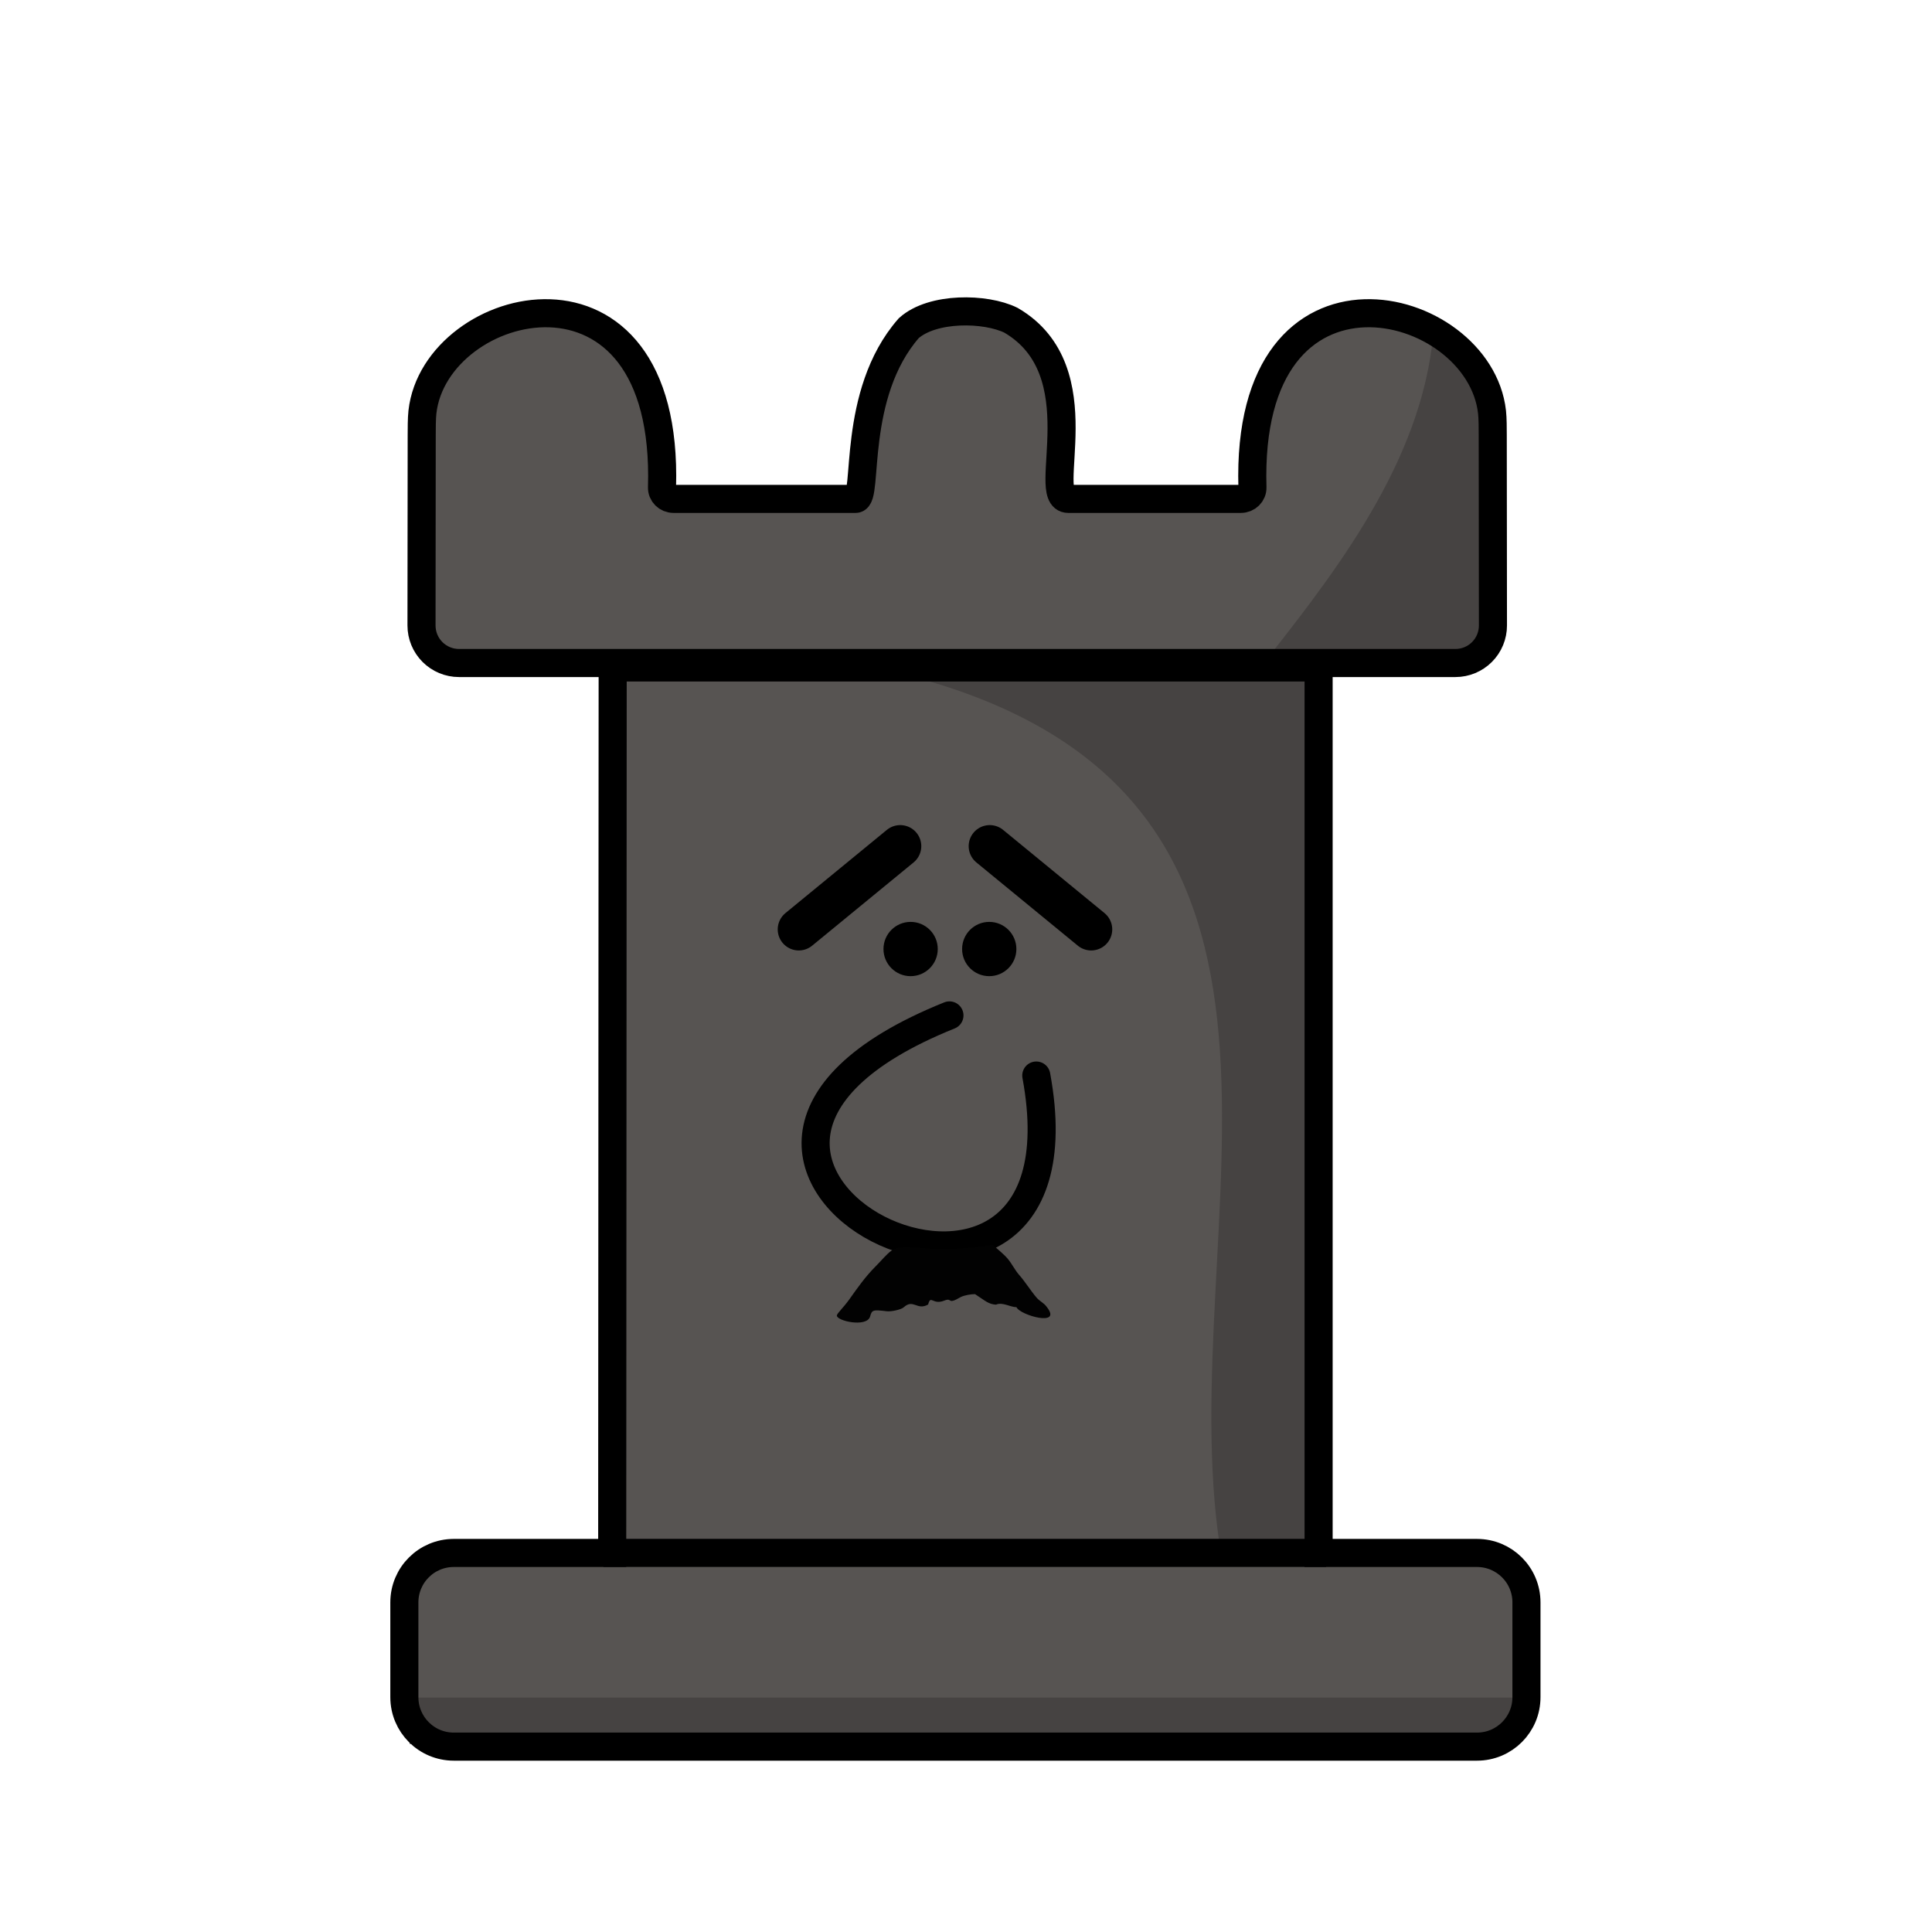
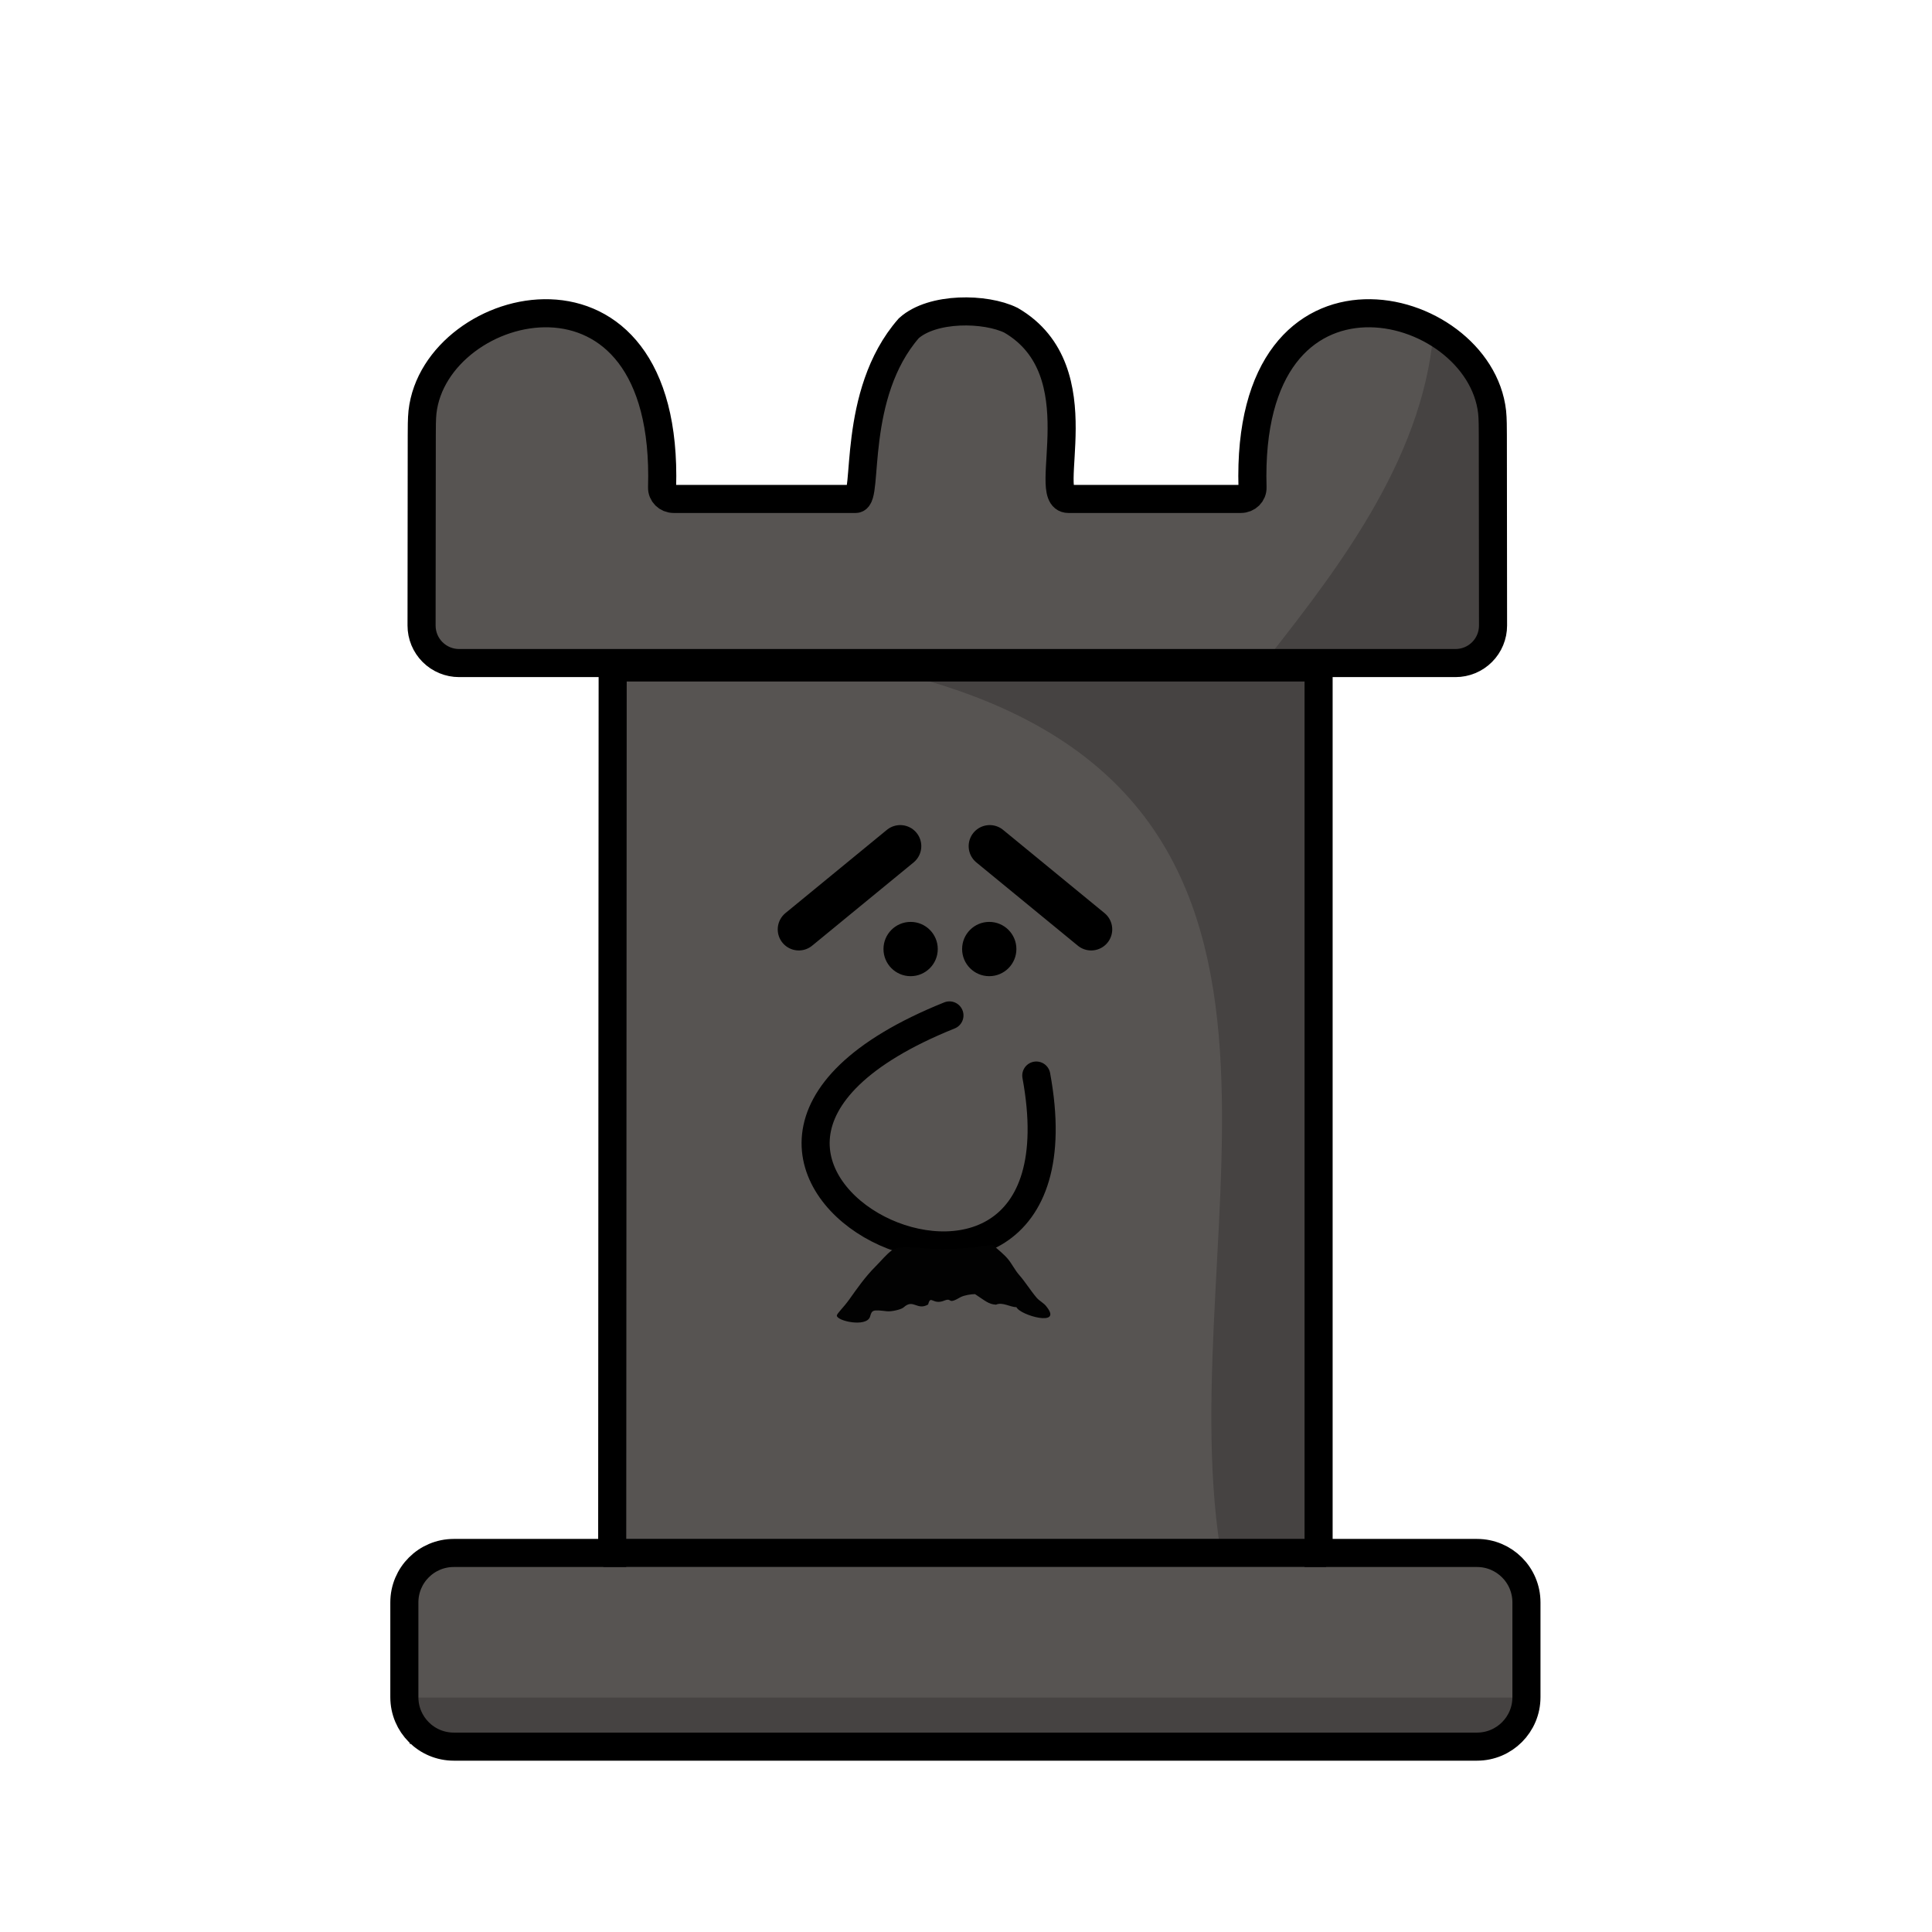
- <svg xmlns="http://www.w3.org/2000/svg" version="1.1" id="svg1" width="688" height="688" viewBox="0 0 688 688" xml:space="preserve">
-   <defs id="defs1" />
+ <svg xmlns="http://www.w3.org/2000/svg" id="svg1" width="688" height="688" version="1.1" viewBox="0 0 688 688" xml:space="preserve">
  <g id="g1">
-     <path id="path1" style="display:inline;fill:#575452;fill-opacity:1;stroke:none;stroke-width:10;stroke-dasharray:none;stroke-opacity:1" d="m 213.801,256.078 -0.168,313.33 -69.177,5.677 -2.103,58.876 392.439,2.313 0.631,-64.343 -70.231,-2.523 V 256.07 Z" transform="translate(4.376646,-16.38832)" />
-     <path id="rect22" style="fill:#464342;stroke-width:8.723;stroke-linejoin:round" transform="translate(-1.918444,49.40527)" d="M 147.783,555.11 H 541.857 v 16.515 H 147.783 Z" />
-     <path style="fill:#464342;fill-opacity:1;stroke:none;stroke-width:10;stroke-linecap:butt;stroke-linejoin:round;stroke-opacity:1" d="M 322.344,240.271 C 488.323,282.784 416.716,436.205 434.493,551.366 l 36.534,4.112 -2.379,-318.776 z" id="path22" />
-     <path style="fill:#000000;stroke:#000000;stroke-width:10;stroke-linecap:butt;stroke-linejoin:round;stroke-opacity:1" d="M 214.869,553.002 H 472.239" id="path19" />
-     <g id="g22" style="display:inline" transform="matrix(1.739757,0.152209,-0.152209,1.739757,-217.0918,-99.16868)">
-       <path id="path13" style="display:inline;fill:#575452;fill-opacity:1;stroke:none;stroke-width:7.851;stroke-dasharray:none" d="m 316.071,133.449 h -36.32 c -1.334,0 -2.363,-1.027 -2.326,-2.295 1.484,-49.734 -45.293,-37.944 -47.83,-15.024 -0.14,1.261 -0.14,3.319 -0.141,4.588 l -0.04,38.001 a 7.486,7.486 45.03 0 0 7.486,7.494 l 198.914,0 a 7.486,7.486 134.97 0 0 7.486,-7.494 l -0.04,-38.001 c -0.002,-1.269 -0.002,-3.327 -0.141,-4.588 -2.537,-22.92 -49.314,-34.711 -47.83,15.024 0.038,1.268 -0.992,2.295 -2.326,2.295 h -34.441 c -5.707,0 5.959,-25.529 -11.433,-35.658 -5.092,-2.512 -15.681,-2.665 -20.407,1.582 -11.534,13.169 -7.991,34.076 -10.609,34.076 z" transform="matrix(1.01757,-0.08902586,0.08902586,1.01757,-22.05283,24.2134)" />
-       <path style="display:inline;fill:#464342;fill-opacity:1;stroke:none;stroke-width:7" d="m 425.812,85.405 c 1.015,26.602 -14.421,50.981 -27.675,71.241 l 43.659,-4.401 c -5.525,-27.463 3.809,-60.771 -15.984,-66.84 z" id="path20" />
-       <path id="path21" style="display:inline;fill:none;fill-opacity:1;stroke:#000000;stroke-width:5.606;stroke-dasharray:none" d="m 316.071,133.449 h -36.32 c -1.334,0 -2.363,-1.027 -2.326,-2.295 1.484,-49.734 -45.293,-37.944 -47.83,-15.024 -0.14,1.261 -0.14,3.319 -0.141,4.588 l -0.04,38.001 a 7.486,7.486 45.03 0 0 7.486,7.494 l 198.914,0 a 7.486,7.486 134.97 0 0 7.486,-7.494 l -0.04,-38.001 c -0.002,-1.269 -0.002,-3.327 -0.141,-4.588 -2.537,-22.92 -49.314,-34.711 -47.83,15.024 0.038,1.268 -0.992,2.295 -2.326,2.295 h -34.441 c -5.707,0 5.959,-25.529 -11.433,-35.658 -5.092,-2.512 -15.681,-2.665 -20.407,1.582 -11.534,13.169 -7.991,34.076 -10.609,34.076 z" transform="matrix(1.01757,-0.08902586,0.08902586,1.01757,-22.05283,24.2134)" />
+     <path id="path1" transform="translate(4.3766 -16.388)" d="m213.8 256.08-0.168 313.33-69.177 5.677-2.103 58.876 392.44 2.313 0.631-64.343-70.231-2.523v-313.34z" fill="#575452" />
+     <path id="rect22" transform="translate(-1.9184 49.405)" d="m147.78 555.11h394.07v16.515h-394.07z" fill="#464342" stroke-linejoin="round" stroke-width="8.723" />
+     <path id="path22" d="m322.34 240.27c165.98 42.512 94.372 195.93 112.15 311.1l36.534 4.112-2.379-318.78z" fill="#464342" />
+     <path id="path19" d="m214.87 553h257.37" stroke="#000" stroke-linejoin="round" stroke-width="10" />
+     <g id="g22" transform="matrix(1.7398 .15221 -.15221 1.7398 -217.09 -99.169)">
+       <path id="path13" transform="matrix(1.0176 -.089026 .089026 1.0176 -22.053 24.213)" d="m316.07 133.45h-36.32c-1.334 0-2.363-1.028-2.326-2.296 1.484-49.734-45.293-37.944-47.83-15.024-0.14 1.261-0.14 3.319-0.141 4.588l-0.04 38.001a7.486 7.486 45.03 0 0 7.486 7.494h198.91a7.486 7.486 134.97 0 0 7.486-7.494l-0.04-38.001c-2e-3 -1.268-2e-3 -3.327-0.141-4.588-2.537-22.92-49.314-34.711-47.83 15.024 0.038 1.268-0.992 2.296-2.326 2.296h-34.441c-5.707 0 5.959-25.529-11.433-35.658-5.093-2.513-15.681-2.665-20.407 1.582-11.534 13.169-7.991 34.076-10.609 34.076z" fill="#575452" />
+       <path id="path20" d="m425.81 85.405c1.015 26.602-14.421 50.981-27.675 71.241l43.659-4.401c-5.525-27.463 3.809-60.771-15.984-66.84z" fill="#464342" />
+       <path id="path21" transform="matrix(1.0176 -.089026 .089026 1.0176 -22.053 24.213)" d="m316.07 133.45h-36.32c-1.334 0-2.363-1.028-2.326-2.296 1.484-49.734-45.293-37.944-47.83-15.024-0.14 1.261-0.14 3.319-0.141 4.588l-0.04 38.001a7.486 7.486 45.03 0 0 7.486 7.494h198.91a7.486 7.486 134.97 0 0 7.486-7.494l-0.04-38.001c-2e-3 -1.268-2e-3 -3.327-0.141-4.588-2.537-22.92-49.314-34.711-47.83 15.024 0.038 1.268-0.992 2.296-2.326 2.296h-34.441c-5.707 0 5.959-25.529-11.433-35.658-5.093-2.513-15.681-2.665-20.407 1.582-11.534 13.169-7.991 34.076-10.609 34.076z" fill="none" stroke="#000" stroke-width="5.606" />
    </g>
    <g id="g2">
-       <circle style="fill:#000000;fill-opacity:1;stroke:none;stroke-width:17.105;stroke-linecap:round;stroke-dasharray:none;stroke-opacity:1" id="circle4" cx="352.277" cy="337.956" r="9.664" />
-       <path style="fill:none;stroke:#000000;stroke-width:15;stroke-linecap:round;stroke-dasharray:none;stroke-opacity:1" d="m 352.453,301.322 36.124,29.642" id="path2" />
+       <circle id="circle4" cx="352.28" cy="337.96" r="9.664" />
+       <path id="path2" d="m352.45 301.32 36.124 29.642" fill="none" stroke="#000" stroke-linecap="round" stroke-width="15" />
    </g>
    <g id="g3">
-       <path style="fill:none;stroke:#000000;stroke-width:15;stroke-linecap:round;stroke-dasharray:none;stroke-opacity:1" d="m 320.577,301.322 -36.124,29.642" id="path3" />
-       <circle style="fill:#000000;fill-opacity:1;stroke:none;stroke-width:17.105;stroke-linecap:round;stroke-dasharray:none;stroke-opacity:1" id="path4" cx="324.277" cy="337.956" r="9.664" />
+       <path id="path3" d="m320.58 301.32-36.124 29.642" fill="none" stroke="#000" stroke-linecap="round" stroke-width="15" />
+       <circle id="path4" cx="324.28" cy="337.96" r="9.664" />
    </g>
-     <path style="fill:none;stroke:#000000;stroke-width:10;stroke-linecap:round;stroke-linejoin:round;stroke-opacity:1" d="M 369.03,383.006 C 391.453,504.282 206.566,414.513 338.104,361.596" id="path5" />
-     <path id="Path 18" class="s0" d="m 317.611,445.246 c -1.94,1.37 -3.769,3.695 -5.77,5.688 -3.837,3.822 -6.795,8.149 -9.366,11.751 -2.156,3.02 -4.469,5.067 -4.469,5.797 0,1.939 10.451,4.255 11.805,0.464 0.7,-2.5 0.9,-2.6 6,-2 1.626,0.203 5.226,-0.641 6,-1.4 3.467,-3.162 4.715,1.268 8.7,-1 0.987,-3.703 1.554,0.384 5.869,-1.438 2.954,-1.112 0.711,1.746 5.831,-1.262 1.3,-0.6 3.5,-1 5,-1 3.688,2.397 4.769,3.591 7.469,3.754 2.276,-1.033 5.005,0.867 7.297,0.903 1.296,2.916 16.582,7.159 10.733,-0.156 -0.884,-1.298 -2.528,-2.016 -3.548,-3.216 -2.229,-2.623 -4.008,-5.587 -6.206,-8.092 -1.619,-1.845 -2.505,-3.873 -4.049,-5.726 -1.482,-1.78 -3.618,-3.387 -5.397,-5.066 -24.671,3.998 -30.094,-1.431 -35.9,2 z" />
-     <path id="path24" style="display:inline;fill:none;fill-opacity:1;stroke:#000000;stroke-width:10;stroke-linecap:butt;stroke-dasharray:none;stroke-opacity:1" d="m 213.801,254.078 -0.168,315.33 h -56.412 a 17.602,17.602 135 0 0 -17.602,17.602 v 33.765 a 17.602,17.602 45 0 0 17.602,17.602 h 364.384 a 17.602,17.602 135 0 0 17.602,-17.602 V 587.01 A 17.602,17.602 45 0 0 521.605,569.408 h -56.414 V 254.07 Z" transform="translate(4.376646,-16.38832)" />
+     <path id="path5" d="m369.03 383.01c22.423 121.28-162.46 31.506-30.926-21.41" fill="none" stroke="#000" stroke-linecap="round" stroke-linejoin="round" stroke-width="10" />
+     <path id="Path 18" class="s0" d="m317.61 445.25c-1.94 1.37-3.769 3.695-5.77 5.688-3.837 3.822-6.795 8.149-9.366 11.751-2.156 3.02-4.469 5.067-4.469 5.797 0 1.939 10.451 4.255 11.805 0.464 0.7-2.5 0.9-2.6 6-2 1.626 0.203 5.226-0.641 6-1.4 3.467-3.162 4.715 1.268 8.7-1 0.987-3.703 1.554 0.384 5.869-1.438 2.954-1.112 0.711 1.746 5.831-1.262 1.3-0.6 3.5-1 5-1 3.688 2.397 4.769 3.591 7.469 3.754 2.276-1.033 5.005 0.867 7.297 0.903 1.296 2.916 16.582 7.159 10.734-0.156-0.884-1.298-2.528-2.016-3.548-3.216-2.229-2.623-4.008-5.587-6.206-8.092-1.619-1.845-2.505-3.873-4.049-5.726-1.482-1.78-3.618-3.387-5.397-5.066-24.671 3.998-30.094-1.431-35.9 2z" />
+     <path id="path24" transform="translate(4.3766 -16.388)" d="m213.8 254.08-0.168 315.33h-56.412a17.602 17.602 135 0 0-17.602 17.602v33.765a17.602 17.602 45 0 0 17.602 17.602h364.38a17.602 17.602 135 0 0 17.602-17.602v-33.765a17.602 17.602 45 0 0-17.602-17.602h-56.414v-315.34z" fill="none" stroke="#000" stroke-width="10" />
  </g>
  <style id="style1">
		.s0 { fill: #020202 } 
	</style>
</svg>
